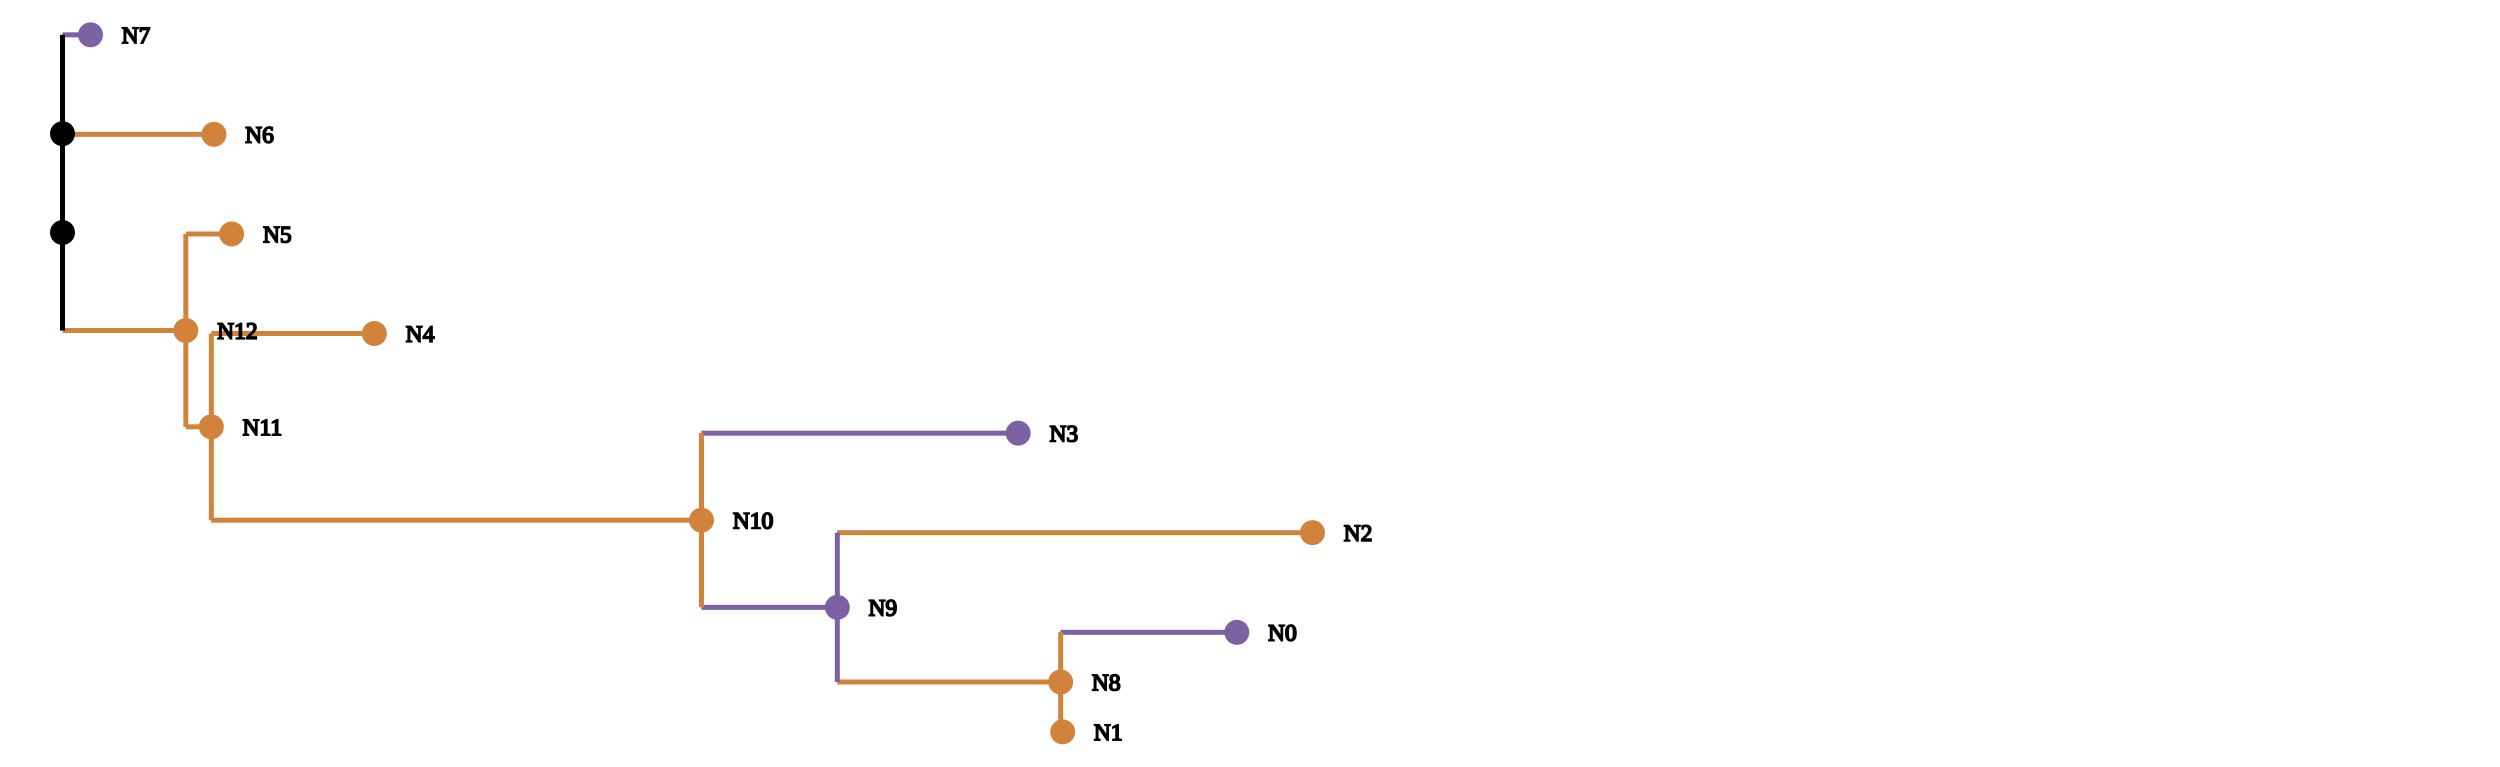
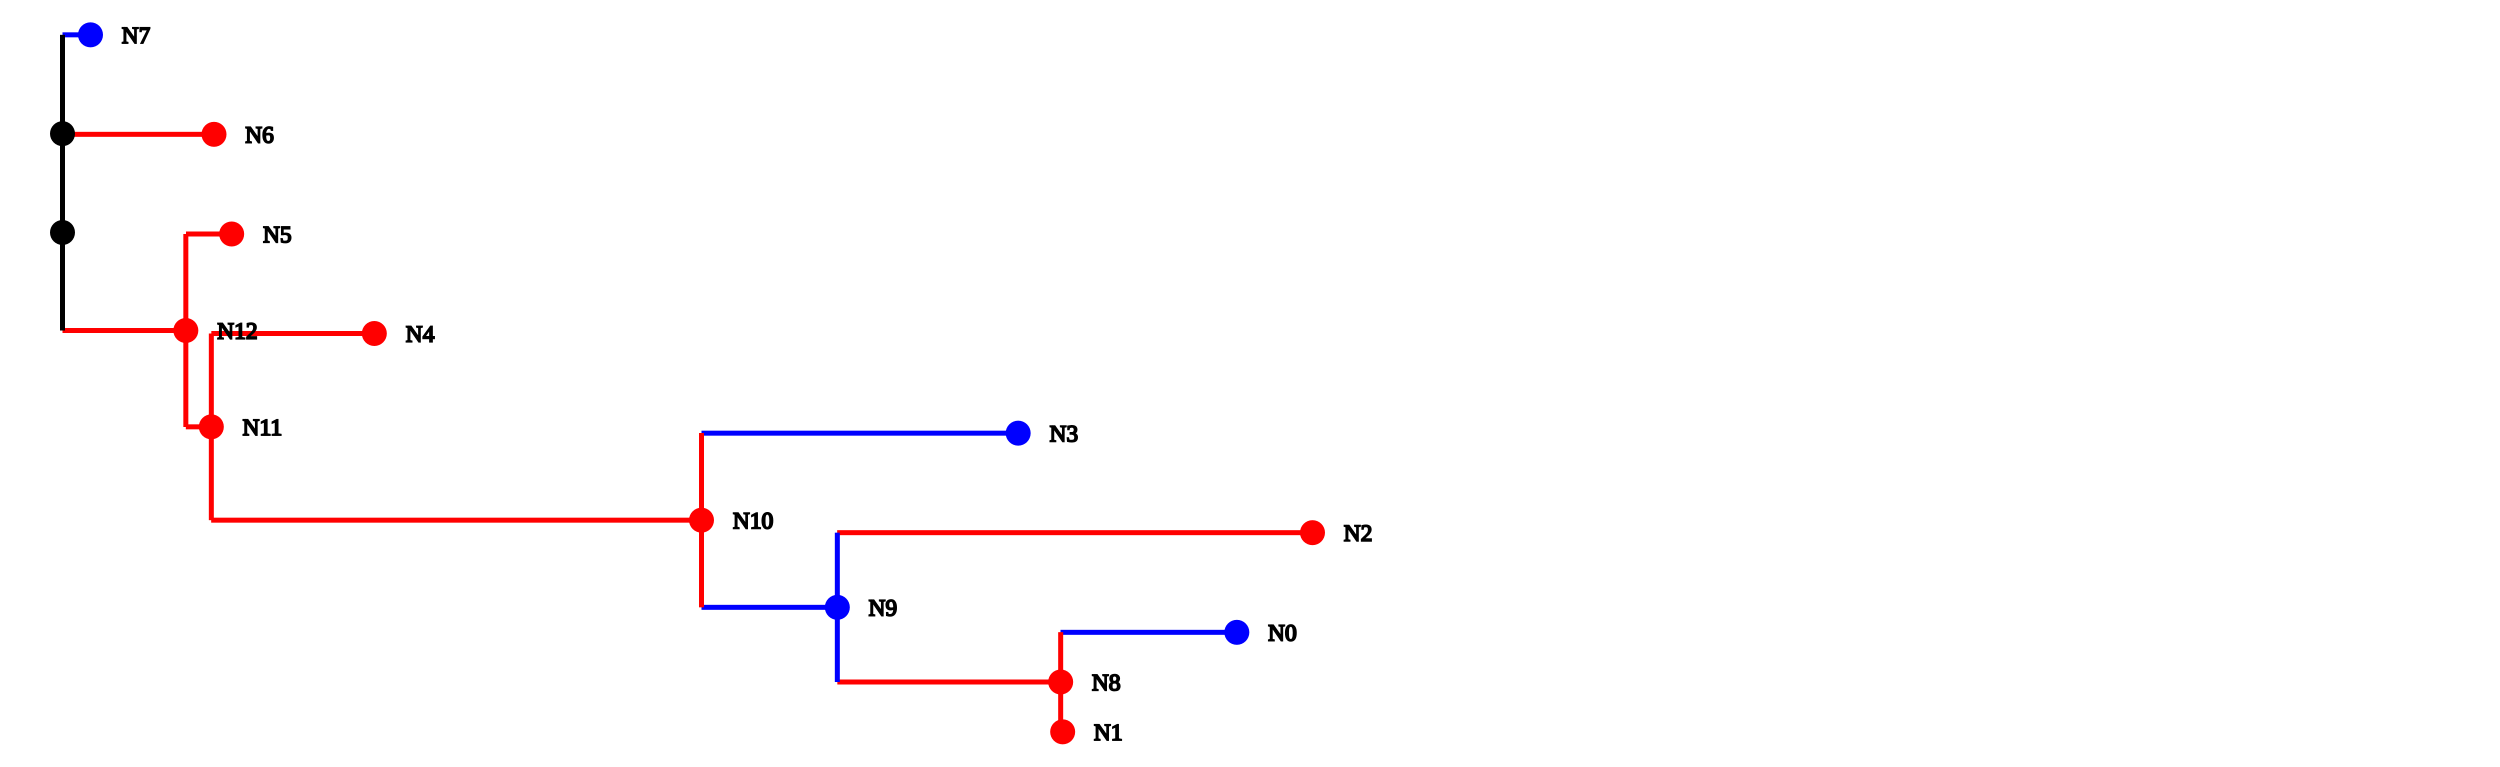
<svg xmlns="http://www.w3.org/2000/svg" version="1.2" width="150mm" height="46mm" viewBox="0 0 150 46" stroke="none" fill="#000000" stroke-width="0.3" font-size="3.88">
  <defs>
    <marker id="arrow" markerWidth="15" markerHeight="7" refX="5" refY="3.5" orient="auto" markerUnits="strokeWidth">
      <path d="M0,0 L15,3.5 L0,7 z" stroke="context-stroke" fill="context-stroke" />
    </marker>
  </defs>
-   <g stroke-opacity="1" stroke-width="0.3" id="img-828a2432-1">
-     <g transform="translate(4.59,2.09)" stroke="#7C62A4">
+   <g stroke-opacity="1" stroke-width="0.3" id="img-7ed3794f-1">
+     <g transform="translate(4.59,2.09)" stroke="#0000FF">
      <path fill="none" d="M-0.84,0 L0.84,0 " class="primitive" />
    </g>
-     <g transform="translate(8.29,8.06)" stroke="#D1833B">
+     <g transform="translate(8.29,8.06)" stroke="#FF0000">
      <path fill="none" d="M-4.54,0 L4.54,0 " class="primitive" />
    </g>
-     <g transform="translate(12.53,14.04)" stroke="#D1833B">
+     <g transform="translate(12.53,14.04)" stroke="#FF0000">
      <path fill="none" d="M-1.37,0 L1.37,0 " class="primitive" />
    </g>
-     <g transform="translate(17.57,20.01)" stroke="#D1833B">
+     <g transform="translate(17.57,20.01)" stroke="#FF0000">
      <path fill="none" d="M-4.89,0 L4.89,0 " class="primitive" />
    </g>
-     <g transform="translate(51.59,25.99)" stroke="#7C62A4">
+     <g transform="translate(51.59,25.99)" stroke="#0000FF">
      <path fill="none" d="M-9.5,0 L9.5,0 " class="primitive" />
    </g>
-     <g transform="translate(64.49,31.96)" stroke="#D1833B">
+     <g transform="translate(64.49,31.96)" stroke="#FF0000">
      <path fill="none" d="M-14.26,0 L14.26,0 " class="primitive" />
    </g>
-     <g transform="translate(68.92,37.94)" stroke="#7C62A4">
+     <g transform="translate(68.92,37.94)" stroke="#0000FF">
      <path fill="none" d="M-5.29,0 L5.29,0 " class="primitive" />
    </g>
-     <g transform="translate(63.7,43.91)" stroke="#D1833B">
+     <g transform="translate(63.7,43.91)" stroke="#FF0000">
      <path fill="none" d="M-0.06,0 L0.06,0 " class="primitive" />
    </g>
-     <g transform="translate(56.94,40.92)" stroke="#D1833B">
+     <g transform="translate(56.94,40.92)" stroke="#FF0000">
      <path fill="none" d="M-6.7,0 L6.7,0 " class="primitive" />
    </g>
-     <g transform="translate(63.64,40.92)" stroke="#D1833B">
+     <g transform="translate(63.64,40.92)" stroke="#FF0000">
      <path fill="none" d="M0,2.99 L0,-2.99 " class="primitive" />
    </g>
-     <g transform="translate(46.16,36.44)" stroke="#7C62A4">
+     <g transform="translate(46.16,36.44)" stroke="#0000FF">
      <path fill="none" d="M-4.07,0 L4.07,0 " class="primitive" />
    </g>
-     <g transform="translate(50.24,36.44)" stroke="#7C62A4">
+     <g transform="translate(50.24,36.44)" stroke="#0000FF">
      <path fill="none" d="M0,4.48 L0,-4.48 " class="primitive" />
    </g>
-     <g transform="translate(27.38,31.21)" stroke="#D1833B">
+     <g transform="translate(27.38,31.21)" stroke="#FF0000">
      <path fill="none" d="M-14.71,0 L14.71,0 " class="primitive" />
    </g>
-     <g transform="translate(42.09,31.21)" stroke="#D1833B">
+     <g transform="translate(42.09,31.21)" stroke="#FF0000">
      <path fill="none" d="M0,5.23 L0,-5.23 " class="primitive" />
    </g>
-     <g transform="translate(11.91,25.61)" stroke="#D1833B">
+     <g transform="translate(11.91,25.61)" stroke="#FF0000">
      <path fill="none" d="M-0.76,0 L0.76,0 " class="primitive" />
    </g>
-     <g transform="translate(12.68,25.61)" stroke="#D1833B">
+     <g transform="translate(12.68,25.61)" stroke="#FF0000">
      <path fill="none" d="M0,5.6 L0,-5.6 " class="primitive" />
    </g>
-     <g transform="translate(7.45,19.83)" stroke="#D1833B">
+     <g transform="translate(7.45,19.83)" stroke="#FF0000">
      <path fill="none" d="M-3.7,0 L3.7,0 " class="primitive" />
    </g>
-     <g transform="translate(11.15,19.83)" stroke="#D1833B">
+     <g transform="translate(11.15,19.83)" stroke="#FF0000">
      <path fill="none" d="M0,5.79 L0,-5.79 " class="primitive" />
    </g>
    <g transform="translate(3.75,13.95)" stroke="#000000">
      <path fill="none" d="M0,0 L0,0 " class="primitive" />
    </g>
    <g transform="translate(3.75,13.95)" stroke="#000000">
      <path fill="none" d="M0,5.88 L0,-5.88 " class="primitive" />
    </g>
    <g transform="translate(3.75,8.02)" stroke="#000000">
      <path fill="none" d="M0,0 L0,0 " class="primitive" />
    </g>
    <g transform="translate(3.75,8.02)" stroke="#000000">
      <path fill="none" d="M0,5.93 L0,-5.93 " class="primitive" />
    </g>
  </g>
-   <g fill-opacity="1" id="img-828a2432-2">
-     <g transform="translate(5.43,2.09)" fill="#7C62A4">
+   <g fill-opacity="1" id="img-7ed3794f-2">
+     <g transform="translate(5.43,2.09)" fill="#0000FF">
      <circle cx="0" cy="0" r="0.75" class="primitive" />
    </g>
-     <g transform="translate(12.84,8.06)" fill="#D1833B">
+     <g transform="translate(12.84,8.06)" fill="#FF0000">
      <circle cx="0" cy="0" r="0.75" class="primitive" />
    </g>
-     <g transform="translate(13.9,14.04)" fill="#D1833B">
+     <g transform="translate(13.9,14.04)" fill="#FF0000">
      <circle cx="0" cy="0" r="0.75" class="primitive" />
    </g>
-     <g transform="translate(22.46,20.01)" fill="#D1833B">
+     <g transform="translate(22.46,20.01)" fill="#FF0000">
      <circle cx="0" cy="0" r="0.75" class="primitive" />
    </g>
-     <g transform="translate(61.09,25.99)" fill="#7C62A4">
+     <g transform="translate(61.09,25.99)" fill="#0000FF">
      <circle cx="0" cy="0" r="0.75" class="primitive" />
    </g>
-     <g transform="translate(78.75,31.96)" fill="#D1833B">
+     <g transform="translate(78.75,31.96)" fill="#FF0000">
      <circle cx="0" cy="0" r="0.75" class="primitive" />
    </g>
-     <g transform="translate(74.21,37.94)" fill="#7C62A4">
+     <g transform="translate(74.21,37.94)" fill="#0000FF">
      <circle cx="0" cy="0" r="0.75" class="primitive" />
    </g>
-     <g transform="translate(63.76,43.91)" fill="#D1833B">
+     <g transform="translate(63.76,43.91)" fill="#FF0000">
      <circle cx="0" cy="0" r="0.75" class="primitive" />
    </g>
-     <g transform="translate(63.64,40.92)" fill="#D1833B">
+     <g transform="translate(63.64,40.92)" fill="#FF0000">
      <circle cx="0" cy="0" r="0.75" class="primitive" />
    </g>
-     <g transform="translate(50.24,36.44)" fill="#7C62A4">
+     <g transform="translate(50.24,36.44)" fill="#0000FF">
      <circle cx="0" cy="0" r="0.75" class="primitive" />
    </g>
-     <g transform="translate(42.09,31.21)" fill="#D1833B">
+     <g transform="translate(42.09,31.21)" fill="#FF0000">
      <circle cx="0" cy="0" r="0.75" class="primitive" />
    </g>
-     <g transform="translate(12.68,25.61)" fill="#D1833B">
+     <g transform="translate(12.68,25.61)" fill="#FF0000">
      <circle cx="0" cy="0" r="0.75" class="primitive" />
    </g>
-     <g transform="translate(11.15,19.83)" fill="#D1833B">
+     <g transform="translate(11.15,19.83)" fill="#FF0000">
      <circle cx="0" cy="0" r="0.75" class="primitive" />
    </g>
    <g transform="translate(3.75,13.95)" fill="#000000">
      <circle cx="0" cy="0" r="0.75" class="primitive" />
    </g>
    <g transform="translate(3.75,8.02)" fill="#000000">
      <circle cx="0" cy="0" r="0.75" class="primitive" />
    </g>
  </g>
-   <g stroke-opacity="1" fill-opacity="1" font-size="1.41" stroke-width="0.1" id="img-828a2432-3">
+   <g stroke-opacity="1" fill-opacity="1" font-size="1.41" stroke-width="0.1" id="img-7ed3794f-3">
    <g transform="translate(7.3,2.09)" stroke="#000000">
      <g class="primitive">
        <text dy="0.35em">N7</text>
      </g>
    </g>
    <g transform="translate(14.71,8.06)" stroke="#000000">
      <g class="primitive">
        <text dy="0.35em">N6</text>
      </g>
    </g>
    <g transform="translate(15.78,14.04)" stroke="#000000">
      <g class="primitive">
        <text dy="0.35em">N5</text>
      </g>
    </g>
    <g transform="translate(24.34,20.01)" stroke="#000000">
      <g class="primitive">
        <text dy="0.35em">N4</text>
      </g>
    </g>
    <g transform="translate(62.97,25.99)" stroke="#000000">
      <g class="primitive">
        <text dy="0.35em">N3</text>
      </g>
    </g>
    <g transform="translate(80.62,31.96)" stroke="#000000">
      <g class="primitive">
        <text dy="0.35em">N2</text>
      </g>
    </g>
    <g transform="translate(76.08,37.94)" stroke="#000000">
      <g class="primitive">
        <text dy="0.35em">N0</text>
      </g>
    </g>
    <g transform="translate(65.63,43.91)" stroke="#000000">
      <g class="primitive">
        <text dy="0.35em">N1</text>
      </g>
    </g>
    <g transform="translate(65.51,40.92)" stroke="#000000">
      <g class="primitive">
        <text dy="0.35em">N8</text>
      </g>
    </g>
    <g transform="translate(52.11,36.44)" stroke="#000000">
      <g class="primitive">
        <text dy="0.35em">N9</text>
      </g>
    </g>
    <g transform="translate(43.97,31.21)" stroke="#000000">
      <g class="primitive">
        <text dy="0.35em">N10</text>
      </g>
    </g>
    <g transform="translate(14.55,25.61)" stroke="#000000">
      <g class="primitive">
        <text dy="0.35em">N11</text>
      </g>
    </g>
    <g transform="translate(13.03,19.83)" stroke="#000000">
      <g class="primitive">
        <text dy="0.35em">N12</text>
      </g>
    </g>
    <g transform="translate(5.63,13.95)" stroke="#000000">
      <g class="primitive">
        <text dy="0.35em" />
      </g>
    </g>
    <g transform="translate(5.63,8.02)" stroke="#000000">
      <g class="primitive">
        <text dy="0.35em" />
      </g>
    </g>
  </g>
</svg>
